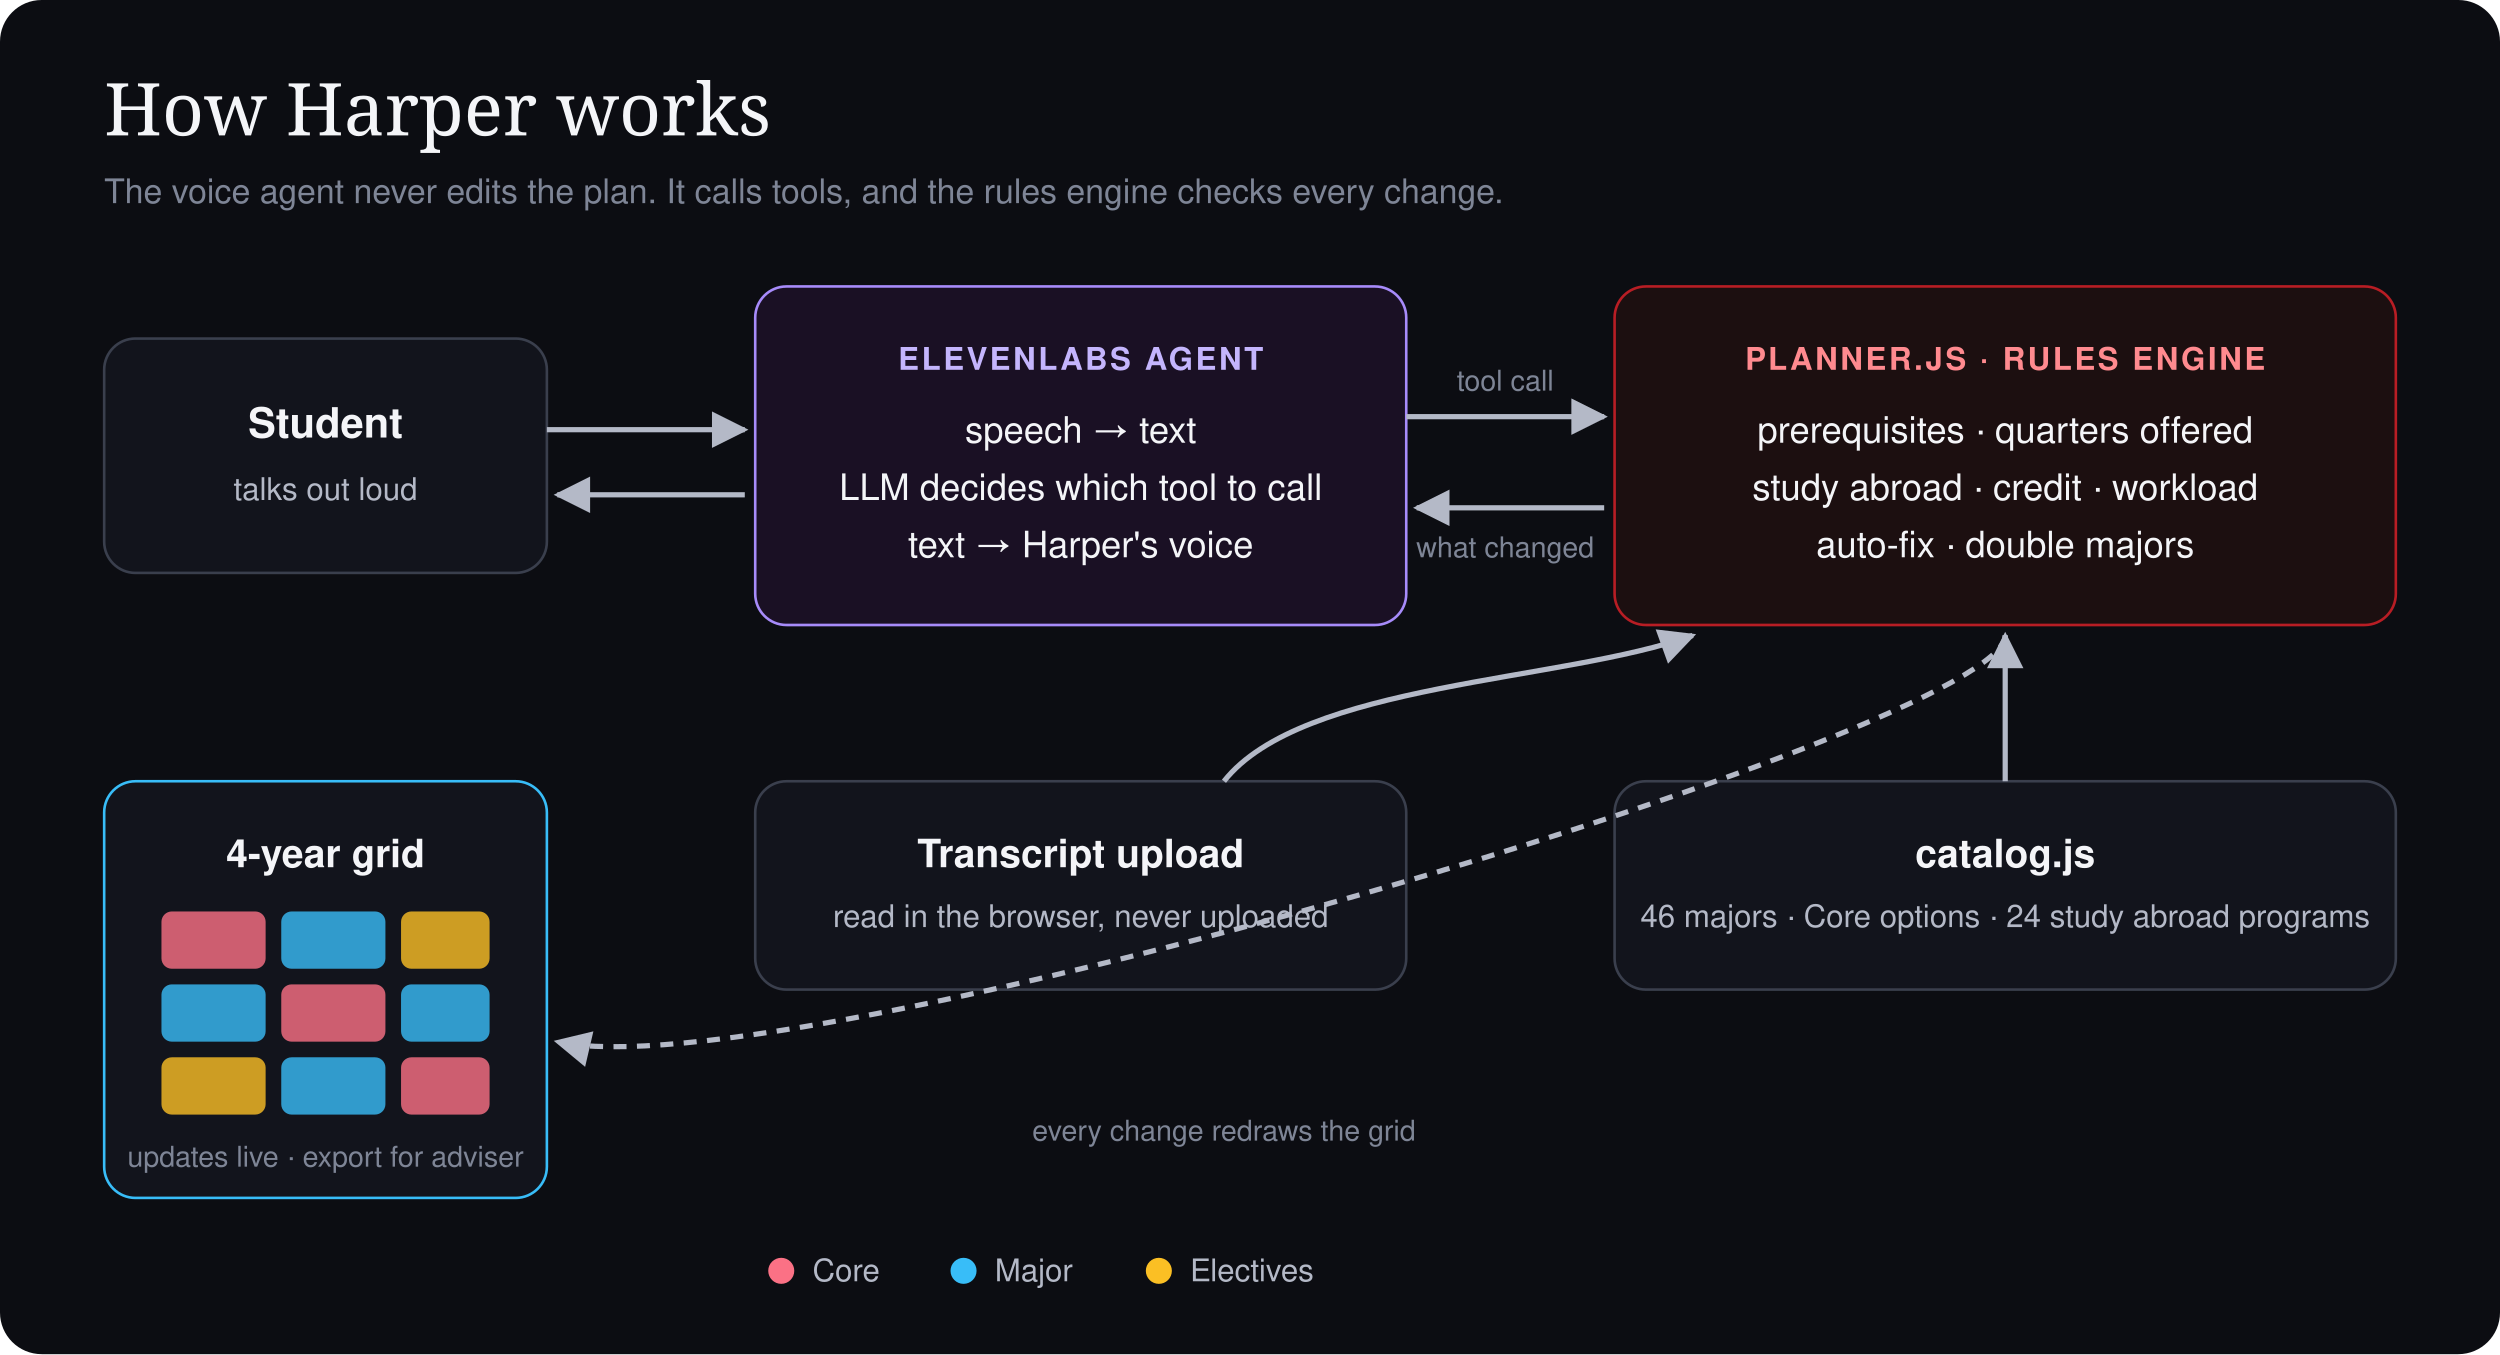
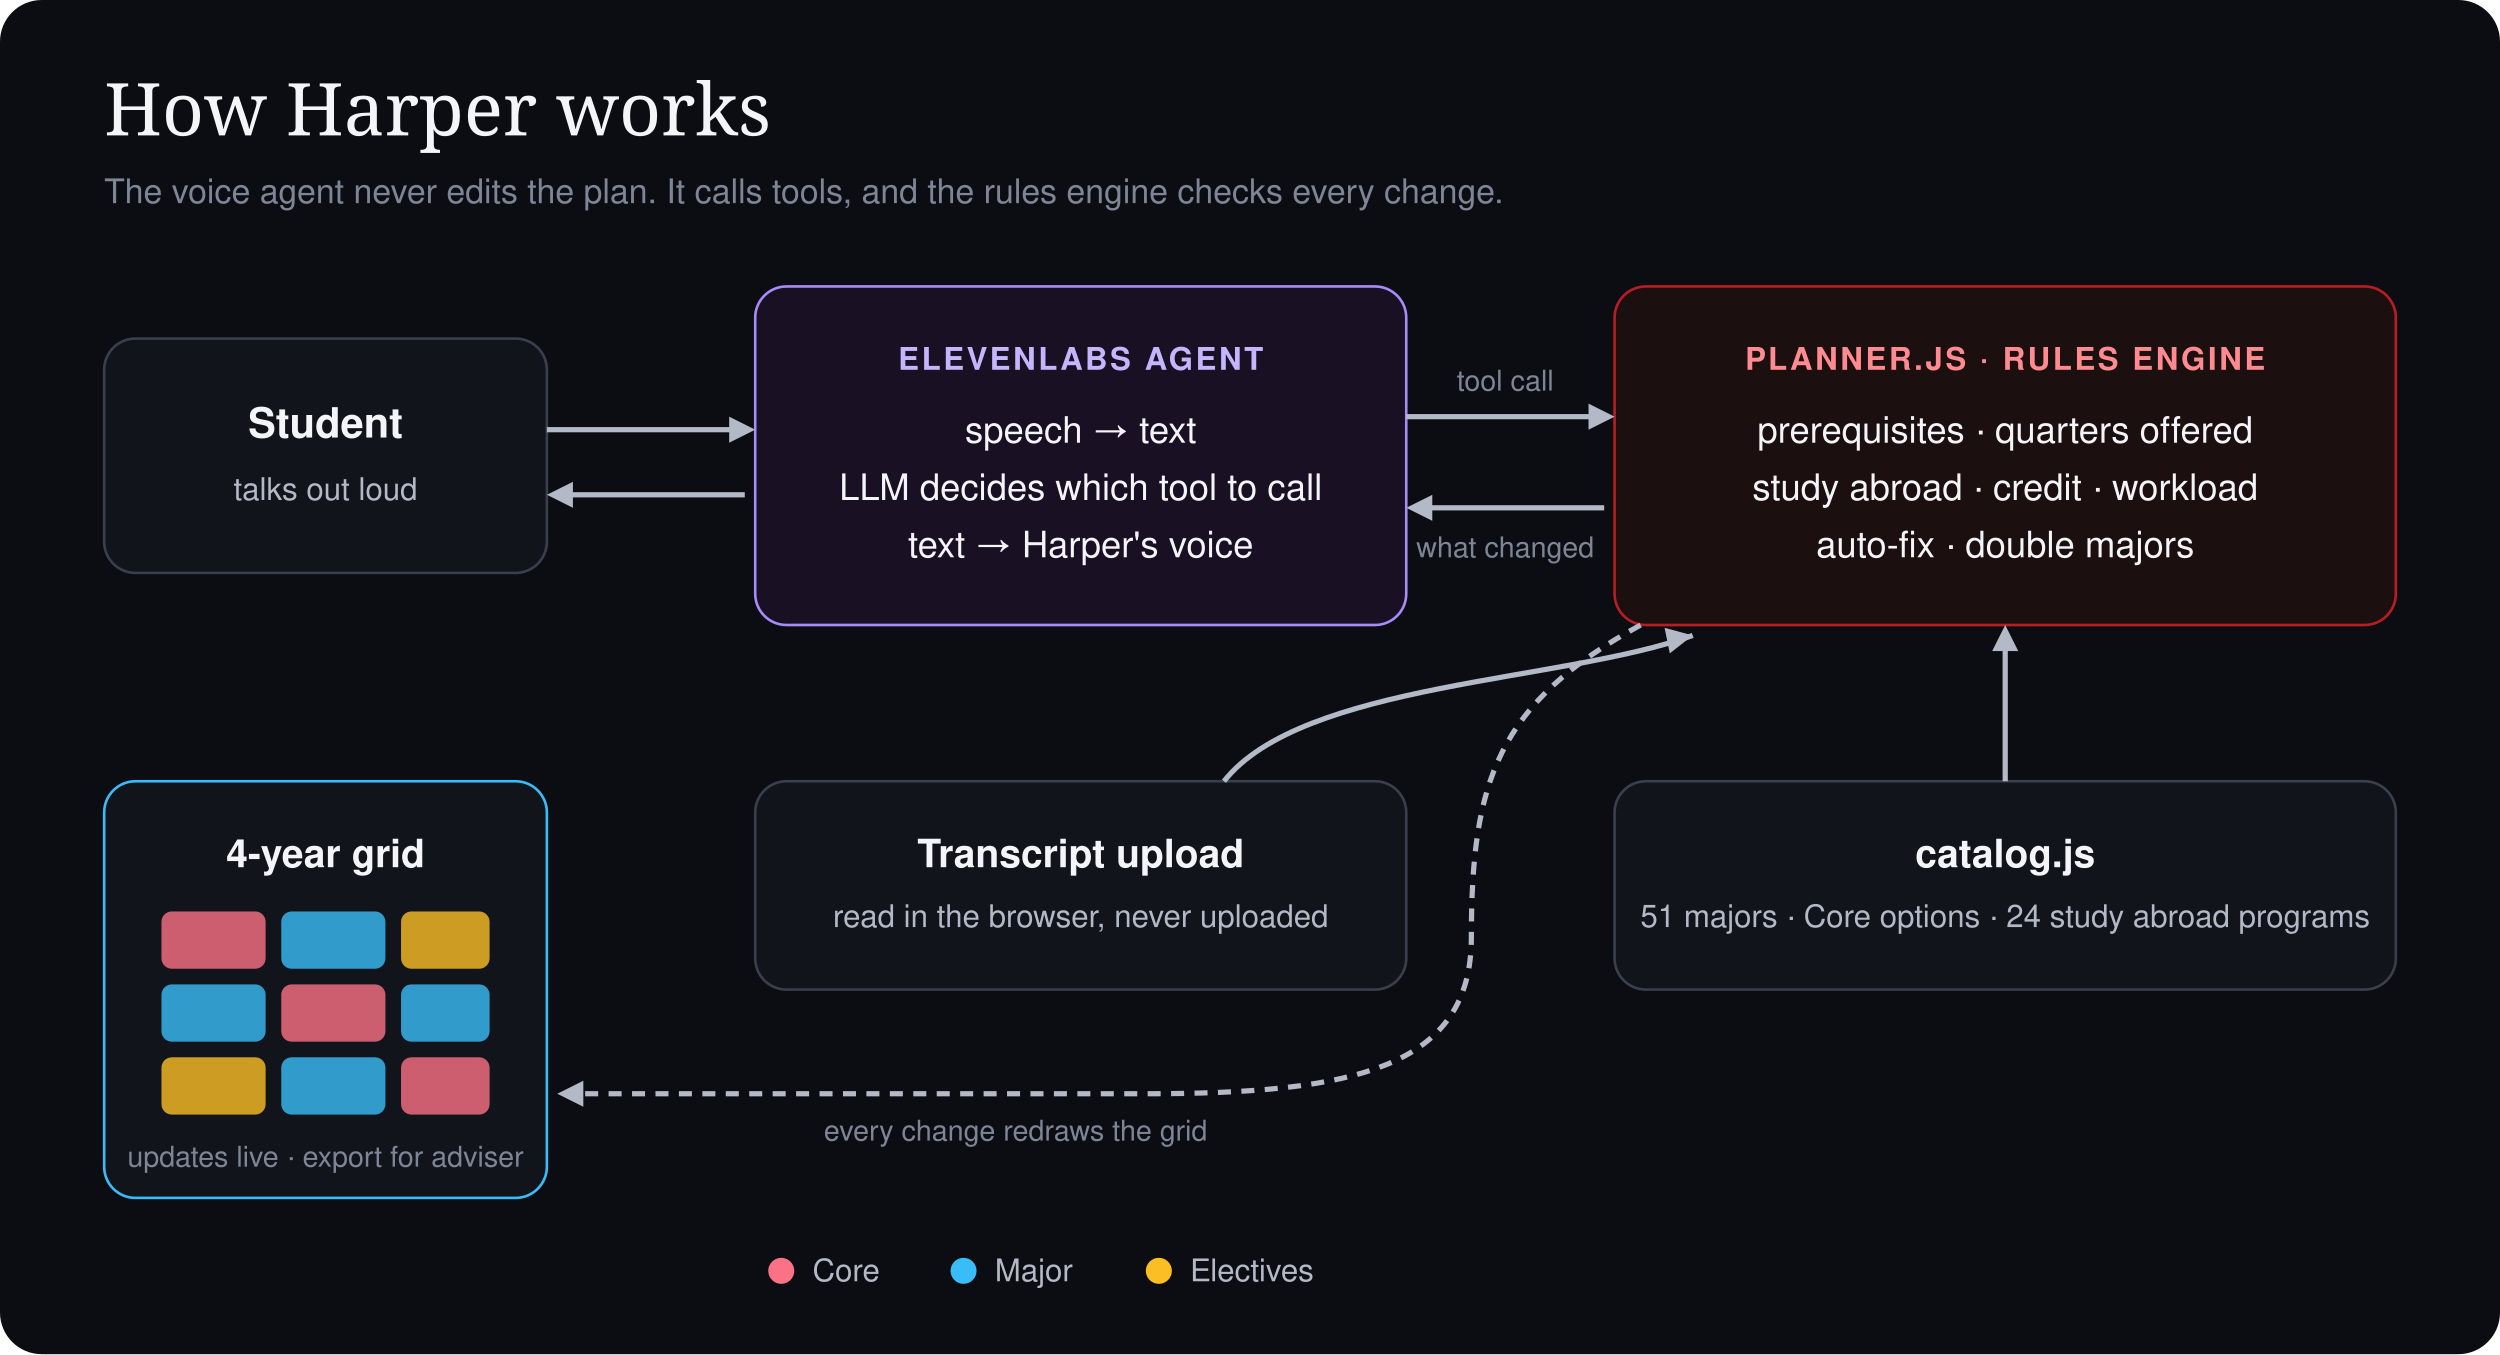
<svg xmlns="http://www.w3.org/2000/svg" viewBox="0 0 960 520" font-family="Helvetica, Arial, sans-serif">
  <defs>
    <marker id="a" viewBox="0 0 10 10" refX="9" refY="5" markerWidth="7" markerHeight="7" orient="auto">
      <path d="M0,0 L10,5 L0,10 z" fill="#b4b9c7" />
    </marker>
  </defs>
  <rect width="960" height="520" rx="16" fill="#0c0d12" />
  <text x="40" y="52" fill="#f4f5f8" font-family="Georgia, serif" font-size="28">How Harper works</text>
  <text x="40" y="78" fill="#7e8596" font-size="13">The voice agent never edits the plan. It calls tools, and the rules engine checks every change.</text>
  <rect x="40" y="130" width="170" height="90" rx="12" fill="#12141c" stroke="#3a3f4d" />
  <text x="125" y="168" text-anchor="middle" fill="#f4f5f8" font-size="16" font-weight="700">Student</text>
  <text x="125" y="192" text-anchor="middle" fill="#b4b9c7" font-size="12">talks out loud</text>
  <rect x="290" y="110" width="250" height="130" rx="12" fill="#1a1024" stroke="#a78bfa" />
  <text x="415" y="142" text-anchor="middle" fill="#c4b5fd" font-size="12" font-weight="700" letter-spacing="1">ELEVENLABS AGENT</text>
  <text x="415" y="170" text-anchor="middle" fill="#f4f5f8" font-size="14">speech → text</text>
  <text x="415" y="192" text-anchor="middle" fill="#f4f5f8" font-size="14">LLM decides which tool to call</text>
  <text x="415" y="214" text-anchor="middle" fill="#f4f5f8" font-size="14">text → Harper's voice</text>
  <rect x="620" y="110" width="300" height="130" rx="12" fill="#1c0f10" stroke="#b81d24" />
  <text x="770" y="142" text-anchor="middle" fill="#ff8a8f" font-size="12" font-weight="700" letter-spacing="1">PLANNER.JS · RULES ENGINE</text>
  <text x="770" y="170" text-anchor="middle" fill="#f4f5f8" font-size="14">prerequisites · quarters offered</text>
  <text x="770" y="192" text-anchor="middle" fill="#f4f5f8" font-size="14">study abroad · credit · workload</text>
  <text x="770" y="214" text-anchor="middle" fill="#f4f5f8" font-size="14">auto-fix · double majors</text>
-   <line x1="210" y1="165" x2="286" y2="165" stroke="#b4b9c7" stroke-width="2" marker-end="url(#a)" />
-   <line x1="286" y1="190" x2="214" y2="190" stroke="#b4b9c7" stroke-width="2" marker-end="url(#a)" />
-   <line x1="540" y1="160" x2="616" y2="160" stroke="#b4b9c7" stroke-width="2" marker-end="url(#a)" />
+   <line x1="210" y1="165" x2="286" y2="165" stroke="#b4b9c7" stroke-width="2" />
+   <line x1="286" y1="190" x2="214" y2="190" stroke="#b4b9c7" stroke-width="2" />
+   <line x1="540" y1="160" x2="616" y2="160" stroke="#b4b9c7" stroke-width="2" />
  <text x="578" y="150" text-anchor="middle" fill="#7e8596" font-size="11">tool call</text>
-   <line x1="616" y1="195" x2="544" y2="195" stroke="#b4b9c7" stroke-width="2" marker-end="url(#a)" />
+   <line x1="616" y1="195" x2="544" y2="195" stroke="#b4b9c7" stroke-width="2" />
  <text x="578" y="214" text-anchor="middle" fill="#7e8596" font-size="11">what changed</text>
  <rect x="620" y="300" width="300" height="80" rx="12" fill="#12141c" stroke="#3a3f4d" />
  <text x="770" y="333" text-anchor="middle" fill="#f4f5f8" font-size="15" font-weight="700">catalog.js</text>
-   <text x="770" y="356" text-anchor="middle" fill="#b4b9c7" font-size="12">46 majors · Core options · 24 study abroad programs</text>
-   <line x1="770" y1="300" x2="770" y2="244" stroke="#b4b9c7" stroke-width="2" marker-end="url(#a)" />
+   <text x="770" y="356" text-anchor="middle" fill="#b4b9c7" font-size="12">51 majors · Core options · 24 study abroad programs</text>
+   <line x1="770" y1="300" x2="770" y2="244" stroke="#b4b9c7" stroke-width="2" />
  <rect x="290" y="300" width="250" height="80" rx="12" fill="#12141c" stroke="#3a3f4d" />
  <text x="415" y="333" text-anchor="middle" fill="#f4f5f8" font-size="15" font-weight="700">Transcript upload</text>
  <text x="415" y="356" text-anchor="middle" fill="#b4b9c7" font-size="12">read in the browser, never uploaded</text>
-   <path d="M470,300 C500,262 600,262 650,244" fill="none" stroke="#b4b9c7" stroke-width="2" marker-end="url(#a)" />
+   <path d="M470,300 C500,262 600,262 650,244" fill="none" stroke="#b4b9c7" stroke-width="2" />
  <rect x="40" y="300" width="170" height="160" rx="12" fill="#12141c" stroke="#38bdf8" />
  <text x="125" y="333" text-anchor="middle" fill="#f4f5f8" font-size="15" font-weight="700">4-year grid</text>
  <g>
    <rect x="62" y="350" width="40" height="22" rx="4" fill="#fb7185" opacity=".8" />
    <rect x="108" y="350" width="40" height="22" rx="4" fill="#38bdf8" opacity=".8" />
    <rect x="154" y="350" width="34" height="22" rx="4" fill="#fbbf24" opacity=".8" />
    <rect x="62" y="378" width="40" height="22" rx="4" fill="#38bdf8" opacity=".8" />
    <rect x="108" y="378" width="40" height="22" rx="4" fill="#fb7185" opacity=".8" />
    <rect x="154" y="378" width="34" height="22" rx="4" fill="#38bdf8" opacity=".8" />
    <rect x="62" y="406" width="40" height="22" rx="4" fill="#fbbf24" opacity=".8" />
    <rect x="108" y="406" width="40" height="22" rx="4" fill="#38bdf8" opacity=".8" />
    <rect x="154" y="406" width="34" height="22" rx="4" fill="#fb7185" opacity=".8" />
  </g>
  <text x="125" y="448" text-anchor="middle" fill="#7e8596" font-size="11">updates live · export for adviser</text>
-   <path d="M770,244 C770,280 300,420 214,400" fill="none" stroke="#b4b9c7" stroke-width="2" stroke-dasharray="5 4" marker-end="url(#a)" />
-   <text x="470" y="438" text-anchor="middle" fill="#7e8596" font-size="11">every change redraws the grid</text>
+   <path d="M630,240 C575,270 565,300 565,360 C565,410 520,420 440,420 L220,420" fill="none" stroke="#b4b9c7" stroke-width="2" stroke-dasharray="5 4" />
+   <text x="390" y="438" text-anchor="middle" fill="#7e8596" font-size="11">every change redraws the grid</text>
  <circle cx="300" cy="488" r="5" fill="#fb7185" />
  <text x="312" y="492" fill="#b4b9c7" font-size="12">Core</text>
  <circle cx="370" cy="488" r="5" fill="#38bdf8" />
  <text x="382" y="492" fill="#b4b9c7" font-size="12">Major</text>
  <circle cx="445" cy="488" r="5" fill="#fbbf24" />
  <text x="457" y="492" fill="#b4b9c7" font-size="12">Electives</text>
+   <polygon points="290.0,165.0 280.0,170.0 280.0,160.0" fill="#b4b9c7" />
+   <polygon points="210.0,190.0 220.0,185.0 220.0,195.0" fill="#b4b9c7" />
+   <polygon points="620.0,160.0 610.0,165.0 610.0,155.0" fill="#b4b9c7" />
+   <polygon points="540.0,195.0 550.0,190.0 550.0,200.0" fill="#b4b9c7" />
+   <polygon points="770.0,240.0 775.0,250.0 765.0,250.0" fill="#b4b9c7" />
+   <polygon points="650.0,244.0 641.2,250.9 639.2,241.1" fill="#b4b9c7" />
+   <polygon points="214.0,420.0 224.0,415.0 224.0,425.0" fill="#b4b9c7" />
</svg>
